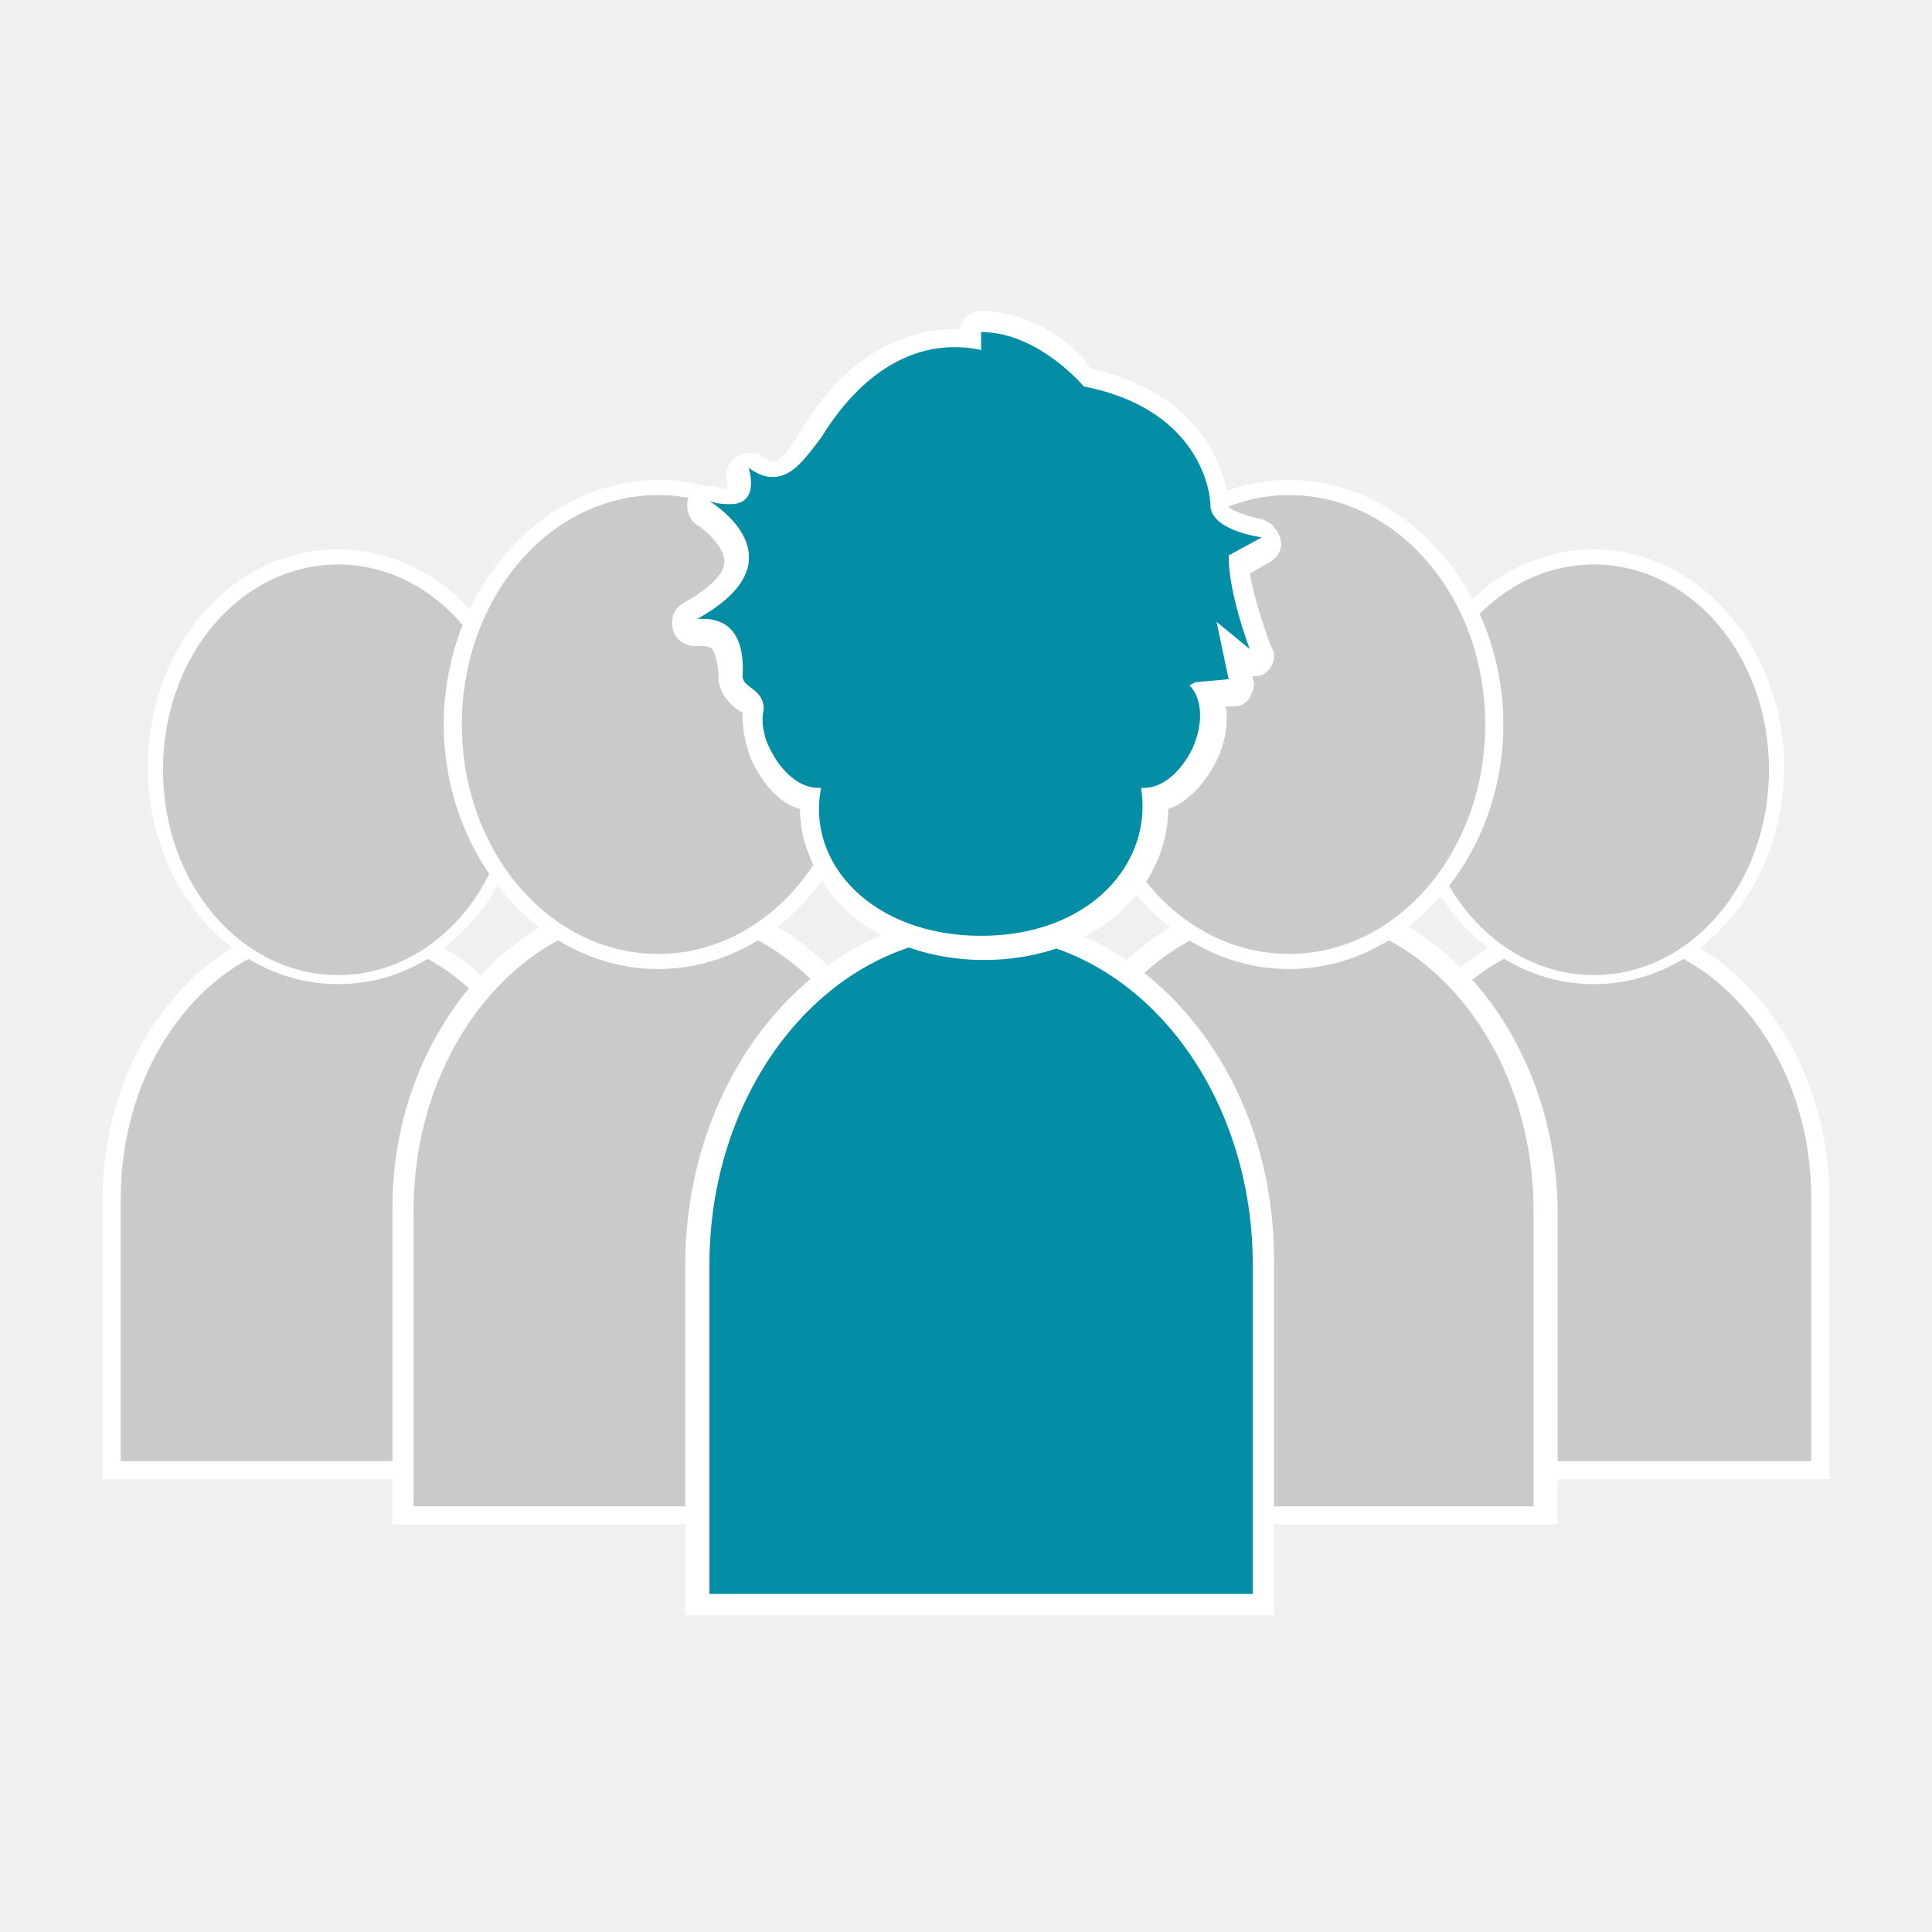
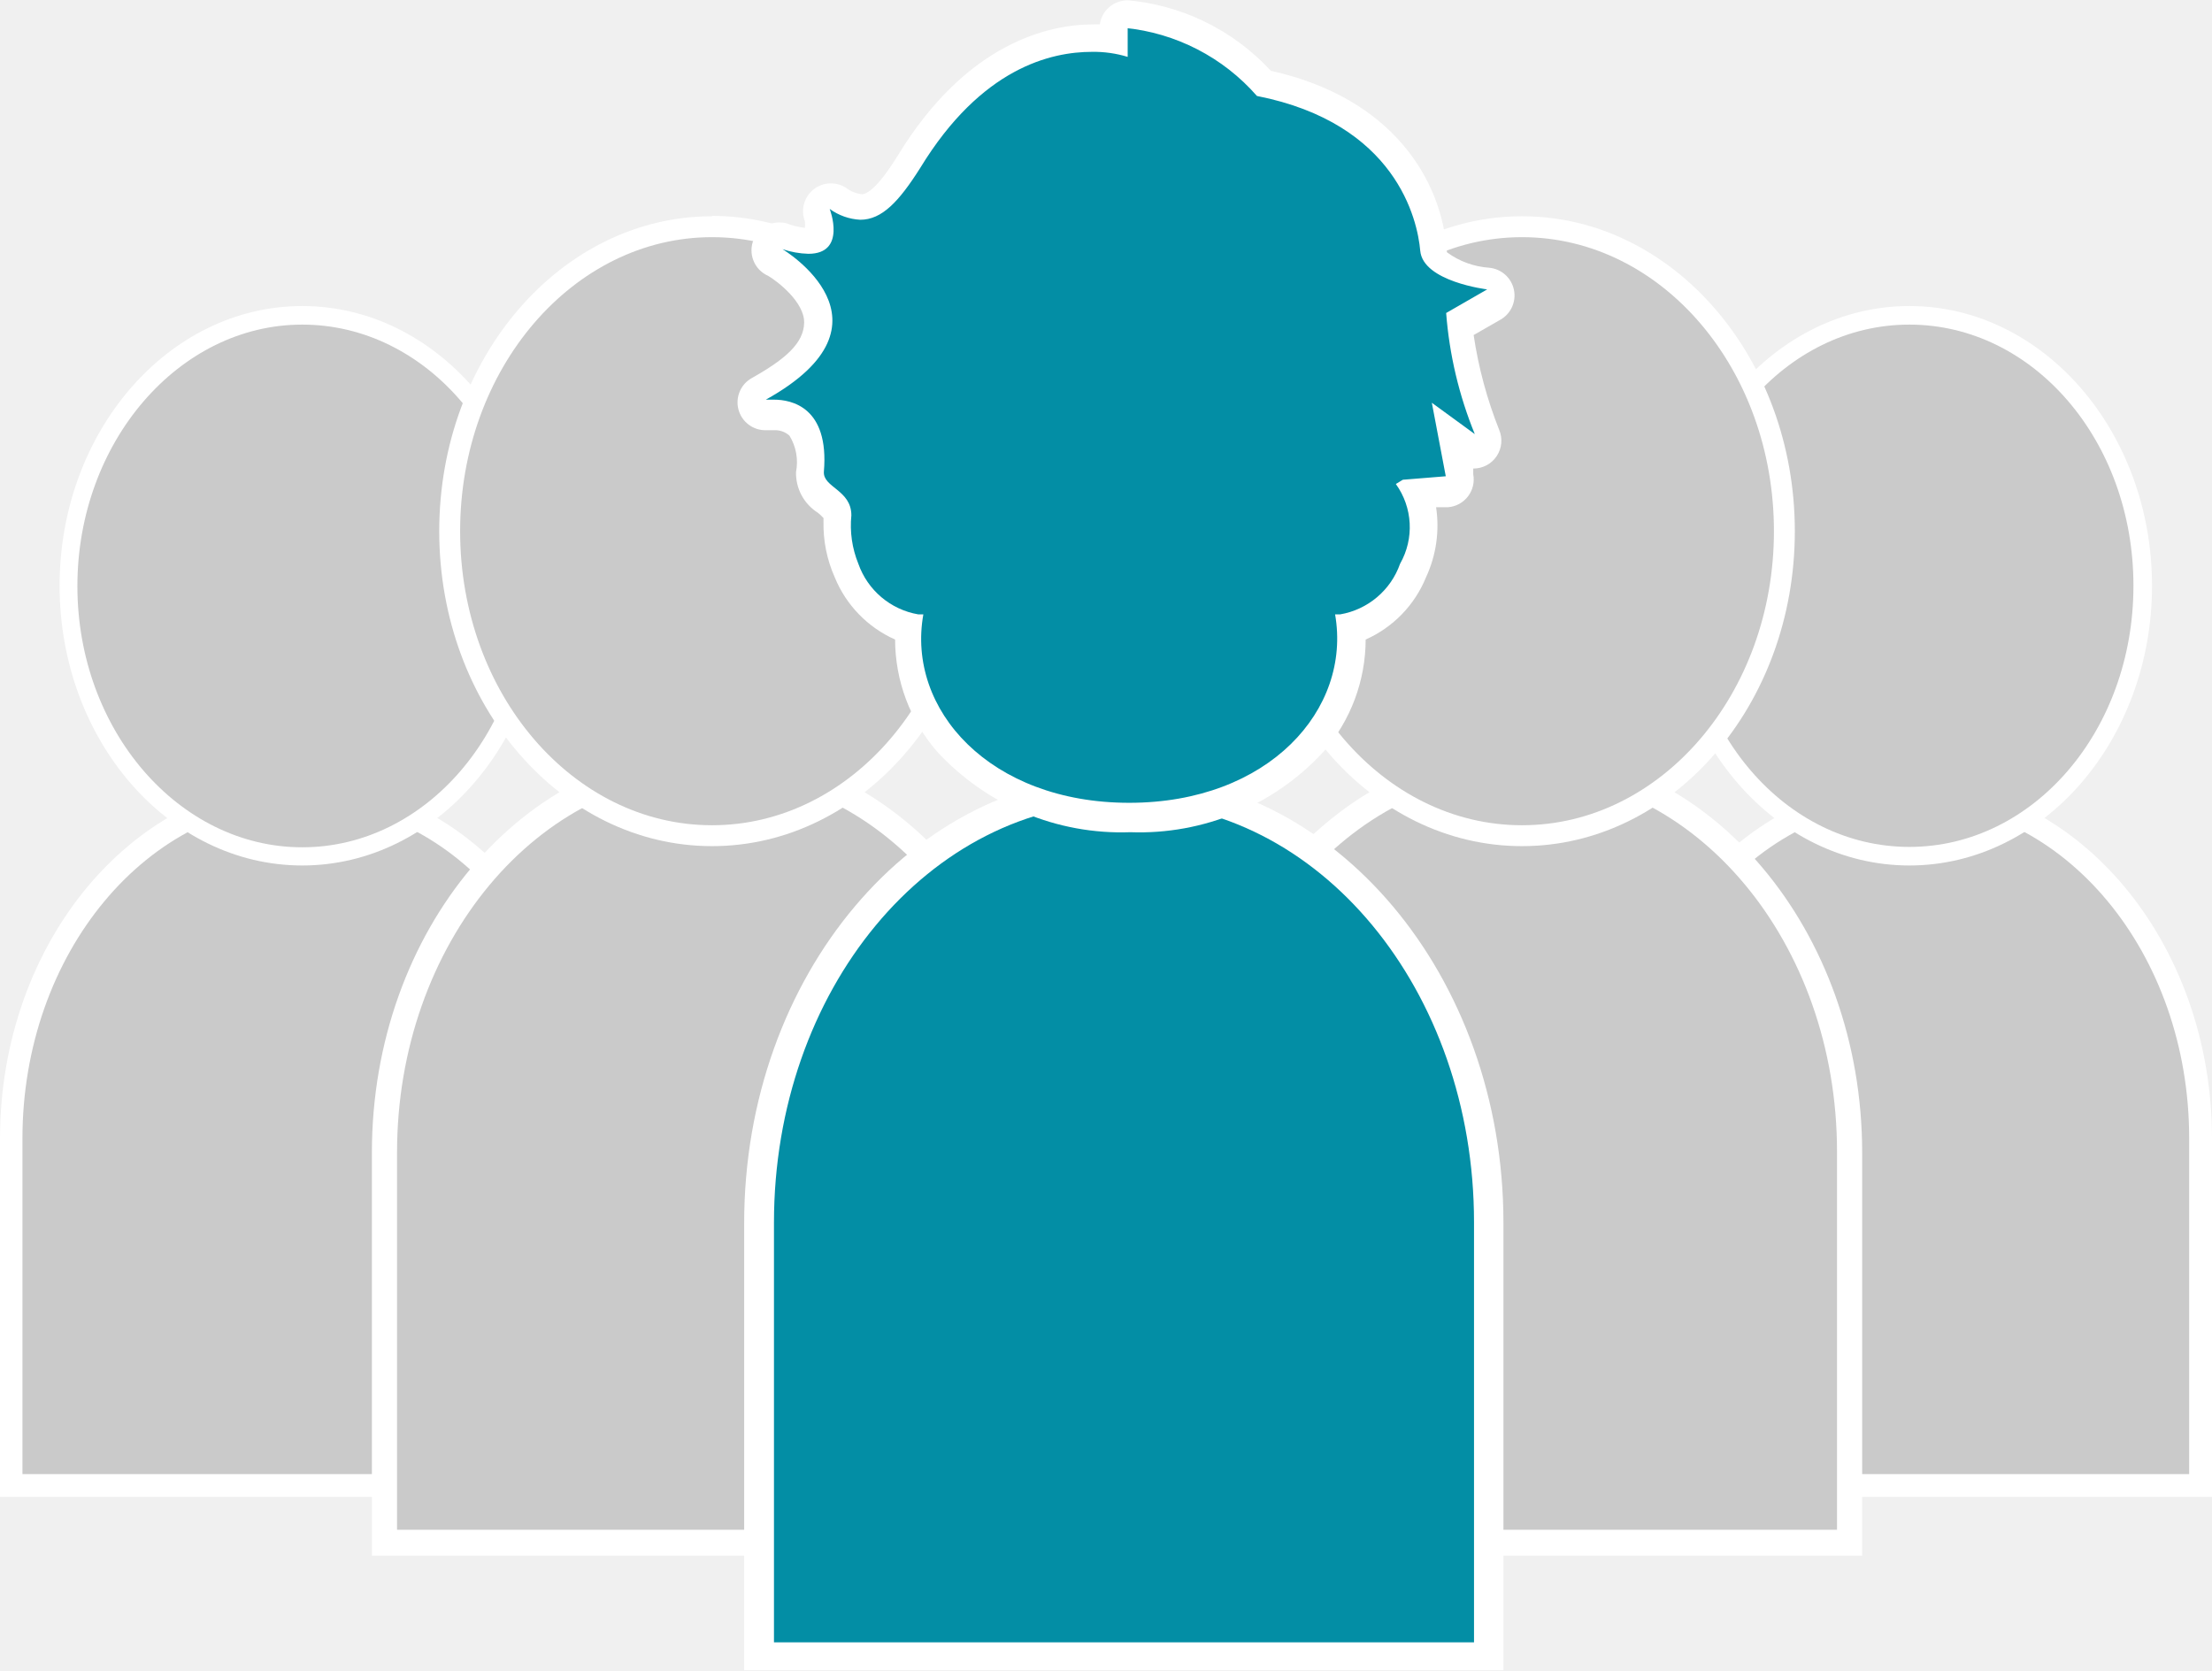
- <svg xmlns="http://www.w3.org/2000/svg" version="1.1" x="0px" y="0px" viewBox="0 0 64 64" style="enable-background:new 0 0 64 64;" xml:space="preserve">
-   <style type="text/css">
- 	.st0{fill:none;}
- 	.st1{fill:#038EA5;}
- 	.st2{fill:#CACACA;}
- 	.st3{fill:#038EA5;stroke:#FFFFFF;stroke-width:0.5;stroke-miterlimit:10;}
- 	.st4{fill:#FFFFFF;}
- 	.st5{fill:#CACACA;stroke:#FFFFFF;stroke-width:0.5;stroke-miterlimit:10;}
- 	.st6{fill:#038EA5;stroke:#FFFFFF;stroke-width:0.25;stroke-miterlimit:10;}
- 	.st7{clip-path:url(#SVGID_2_);fill:#CACACA;}
- 	.st8{fill:#5D9B99;}
- 	.st9{fill:none;stroke:#038EA5;stroke-width:3;stroke-miterlimit:10;}
- 	.st10{fill:#038EA5;stroke:#CACACA;stroke-miterlimit:10;}
- 	.st11{fill:#FFFFFF;stroke:#038EA5;stroke-miterlimit:10;}
- 	.st12{fill:none;stroke:#038EA5;stroke-miterlimit:10;}
- 	.st13{clip-path:url(#SVGID_4_);fill:#038EA5;}
- 	.st14{fill:#CECECE;}
- </style>
-   <g id="c-map_x5F__x5F_all">
-     <g id="c-map_x5F__x5F_all_x5F_hide">
- 	</g>
-   </g>
-   <g id="c-map_x5F__x5F_pin--other_x5F_hide">
- </g>
-   <g id="c-map_x5F__x5F_pin--other_1_">
- </g>
-   <g id="c-map_x5F__x5F_pin--large_x5F_hide">
- </g>
-   <g id="c-map_x5F__x5F_pin--large">
- </g>
-   <g id="c-map_x5F__x5F_pin--medium">
- </g>
-   <g id="c-map_x5F__x5F_pin--small">
- </g>
-   <g id="c-link_x5F__x5F_arakawa">
- </g>
-   <g id="c-carousel_x5F_next">
- </g>
-   <g id="c-carousel_x5F_prev">
- </g>
-   <g id="c-link_x5F_external">
- </g>
-   <g id="c-card_x5F_schedule">
- </g>
-   <g id="c-card_x5F_wireframe">
- </g>
-   <g id="c-card_x5F_definition">
- </g>
-   <g id="c-card_x5F_version">
- </g>
-   <g id="c-card_x5F_developer">
- </g>
-   <g id="c-card_x5F_cms">
- </g>
-   <g id="c-card_x5F_javascript">
- </g>
-   <g id="c-card_x5F_css">
- </g>
-   <g id="c-card_x5F_html">
- </g>
-   <g id="c-card_x5F_sort">
- </g>
-   <g id="c-card_x5F_leader">
-     <g id="other-back">
-       <g>
-         <path class="st2" d="M45.2,48.7v-9c0-4.9,3.4-9,7.5-9c4.1,0,7.5,4,7.5,9v9H45.2z" />
-         <path class="st4" d="M52.8,31c4,0,7.2,3.9,7.2,8.7v8.7H45.5v-8.7C45.5,34.9,48.8,31,52.8,31 M52.8,30.4c-4.3,0-7.8,4.2-7.8,9.3     v8.7V49h0.6H60h0.6v-0.6v-8.7C60.6,34.6,57.1,30.4,52.8,30.4L52.8,30.4z" />
-       </g>
-       <g>
-         <ellipse class="st2" cx="52.8" cy="25.4" rx="6" ry="7" />
-         <path class="st4" d="M52.8,18.7c3.2,0,5.8,3,5.8,6.8s-2.6,6.8-5.8,6.8c-3.2,0-5.8-3-5.8-6.8S49.6,18.7,52.8,18.7 M52.8,18.2     c-3.5,0-6.3,3.2-6.3,7.2s2.8,7.2,6.3,7.2s6.3-3.2,6.3-7.2S56.2,18.2,52.8,18.2L52.8,18.2z" />
-       </g>
-     </g>
-     <g id="other-back_1_">
-       <g>
-         <path class="st2" d="M3.7,48.7v-9c0-4.9,3.4-9,7.5-9c4.1,0,7.5,4,7.5,9v9H3.7z" />
-         <path class="st4" d="M11.2,31c4,0,7.2,3.9,7.2,8.7v8.7H4v-8.7C4,34.9,7.2,31,11.2,31 M11.2,30.4c-4.3,0-7.8,4.2-7.8,9.3v8.7V49H4     h14.5H19v-0.6v-8.7C19,34.6,15.5,30.4,11.2,30.4L11.2,30.4z" />
-       </g>
-       <g>
-         <ellipse class="st2" cx="11.2" cy="25.4" rx="6" ry="7" />
-         <path class="st4" d="M11.2,18.7c3.2,0,5.8,3,5.8,6.8s-2.6,6.8-5.8,6.8s-5.8-3-5.8-6.8S8,18.7,11.2,18.7 M11.2,18.2     c-3.5,0-6.3,3.2-6.3,7.2s2.8,7.2,6.3,7.2s6.3-3.2,6.3-7.2S14.7,18.2,11.2,18.2L11.2,18.2z" />
-       </g>
-     </g>
-     <g id="other-flont">
-       <g>
-         <path class="st2" d="M34.3,50.2V40.1c0-5.6,3.8-10.1,8.5-10.1c4.7,0,8.5,4.5,8.5,10.1v10.1H34.3z" />
-         <path class="st4" d="M42.7,30.3c4.5,0,8.1,4.4,8.1,9.8v9.8H34.6v-9.8C34.6,34.7,38.3,30.3,42.7,30.3 M42.7,29.6     c-4.8,0-8.8,4.7-8.8,10.4v9.8v0.7h0.7h16.3h0.7v-0.7v-9.8C51.5,34.3,47.6,29.6,42.7,29.6L42.7,29.6z" />
-       </g>
-       <g>
-         <ellipse class="st2" cx="42.7" cy="24" rx="6.8" ry="7.9" />
-         <path class="st4" d="M42.7,16.4c3.6,0,6.5,3.4,6.5,7.6s-2.9,7.6-6.5,7.6s-6.5-3.4-6.5-7.6S39.2,16.4,42.7,16.4 M42.7,15.9     c-3.9,0-7.1,3.7-7.1,8.1s3.2,8.1,7.1,8.1c3.9,0,7.1-3.7,7.1-8.1S46.6,15.9,42.7,15.9L42.7,15.9z" />
-       </g>
-     </g>
-     <g id="other-flont_1_">
-       <g>
-         <path class="st2" d="M13.4,50.2V40.1c0-5.6,3.8-10.1,8.5-10.1c4.7,0,8.5,4.5,8.5,10.1v10.1H13.4z" />
-         <path class="st4" d="M21.8,30.3c4.5,0,8.1,4.4,8.1,9.8v9.8H13.7v-9.8C13.7,34.7,17.3,30.3,21.8,30.3 M21.8,29.6     c-4.8,0-8.8,4.7-8.8,10.4v9.8v0.7h0.7H30h0.7v-0.7v-9.8C30.6,34.3,26.7,29.6,21.8,29.6L21.8,29.6z" />
-       </g>
-       <g>
-         <ellipse class="st2" cx="21.8" cy="24" rx="6.8" ry="7.9" />
-         <path class="st4" d="M21.8,16.4c3.6,0,6.5,3.4,6.5,7.6s-2.9,7.6-6.5,7.6s-6.5-3.4-6.5-7.6S18.2,16.4,21.8,16.4 M21.8,15.9     c-3.9,0-7.1,3.7-7.1,8.1s3.2,8.1,7.1,8.1c3.9,0,7.1-3.7,7.1-8.1S25.7,15.9,21.8,15.9L21.8,15.9z" />
-       </g>
-     </g>
-     <g id="leader">
-       <g>
-         <path class="st1" d="M23.1,53.1V41.9c0-6.2,4.2-11.2,9.4-11.2c5.2,0,9.4,5,9.4,11.2v11.2H23.1z" />
-         <path class="st4" d="M32.5,31c5,0,9,4.9,9,10.9v10.9H23.5V41.9C23.5,35.9,27.5,31,32.5,31 M32.5,30.3c-5.4,0-9.8,5.2-9.8,11.6     v10.9v0.7h0.7h18.1h0.7v-0.7V41.9C42.3,35.5,37.9,30.3,32.5,30.3L32.5,30.3z" />
-       </g>
-       <g>
-         <path class="st1" d="M32.6,31.4c-2,0-3.7-0.7-4.7-2c-0.7-0.9-1.1-1.9-1-2.9c-0.6-0.1-1.3-0.7-1.6-1.5c-0.2-0.4-0.3-0.9-0.3-1.3     c0,0,0-0.1,0-0.1c0-0.2-0.1-0.2-0.3-0.4c-0.2-0.1-0.5-0.4-0.4-0.7c0-0.6,0-1-0.3-1.2C23.9,21,23.6,21,23.4,21c-0.1,0-0.1,0-0.1,0     c0,0,0,0-0.1,0c-0.2,0-0.3-0.1-0.3-0.2c-0.1-0.2,0-0.3,0.2-0.4c0.7-0.4,1.5-1,1.5-1.7c0-0.8-1.1-1.5-1.1-1.5     c-0.2-0.1-0.2-0.3-0.1-0.5c0.1-0.1,0.2-0.2,0.3-0.2c0,0,0.1,0,0.1,0c0.2,0.1,0.4,0.1,0.6,0.1c0.1,0,0.2,0,0.2-0.1     c0.1-0.1,0-0.4,0-0.6c-0.1-0.1,0-0.3,0.1-0.4c0.1-0.1,0.1-0.1,0.2-0.1c0.1,0,0.1,0,0.2,0.1c0.2,0.1,0.4,0.2,0.6,0.2     c0.4,0,0.8-0.4,1.2-1.2c1.7-2.8,3.7-3.2,4.8-3.2c0.2,0,0.4,0,0.5,0l0-0.3c0-0.1,0-0.2,0.1-0.3s0.2-0.1,0.3-0.1     c1.8,0,3.2,1.4,3.6,1.8c3.8,0.8,4.3,3.5,4.4,4.3c0,0.4,1,0.7,1.4,0.7c0.2,0,0.3,0.1,0.3,0.3c0,0.2,0,0.3-0.2,0.4l-0.9,0.5     c0.1,1.2,0.7,2.8,0.7,2.8c0.1,0.2,0,0.3-0.1,0.4c-0.1,0-0.1,0.1-0.2,0.1c-0.1,0-0.2,0-0.2-0.1L41,21.6l0.2,0.9     c0,0.1,0,0.2-0.1,0.3s-0.2,0.1-0.3,0.1L40.1,23c0.2,0.5,0.2,1.3-0.1,2c-0.4,0.8-1,1.4-1.6,1.5c0.1,1-0.3,2.1-1,2.9     C36.3,30.7,34.6,31.4,32.6,31.4z" />
-         <path class="st4" d="M32.5,11c1.9,0,3.4,1.8,3.4,1.8c3.6,0.7,4.2,3.2,4.2,4c0.1,0.8,1.7,1,1.7,1l-1.1,0.6c0,1.3,0.7,3.1,0.7,3.1     l-1.1-0.9l0.4,1.9l-1.1,0.1l-0.2,0.1c0.4,0.4,0.5,1.2,0.1,2.1c-0.4,0.8-1,1.3-1.6,1.3c0,0-0.1,0-0.1,0c0.4,2.5-1.7,4.9-5.3,4.9     c-3.6,0-5.8-2.4-5.3-4.9c0,0-0.1,0-0.1,0c-0.6,0-1.2-0.5-1.6-1.3c-0.2-0.4-0.3-0.9-0.2-1.3l0,0c0-0.7-0.7-0.7-0.7-1.1     c0.1-1.7-0.8-1.9-1.3-1.9c-0.1,0-0.2,0-0.2,0c3.6-2,0.4-3.9,0.4-3.9c0.3,0.1,0.5,0.1,0.7,0.1c1,0,0.6-1.2,0.6-1.2     c0.3,0.2,0.5,0.3,0.8,0.3c0.6,0,1-0.5,1.6-1.3c1.6-2.6,3.4-3,4.4-3c0.6,0,0.9,0.1,0.9,0.1L32.5,11 M32.5,10.3     c-0.2,0-0.4,0.1-0.5,0.2c-0.1,0.1-0.2,0.2-0.2,0.4c-0.1,0-0.1,0-0.2,0c-1.1,0-3.3,0.4-5.1,3.4c-0.5,0.9-0.8,1-0.9,1     c-0.1,0-0.2-0.1-0.4-0.2C25.1,15,25,15,24.8,15c-0.2,0-0.3,0.1-0.5,0.2c-0.2,0.2-0.3,0.5-0.2,0.8c0,0.1,0,0.1,0,0.2     c-0.1,0-0.2,0-0.4-0.1c-0.1,0-0.1,0-0.2,0c-0.3,0-0.5,0.2-0.7,0.4c-0.1,0.3,0,0.7,0.3,0.9c0.2,0.1,0.9,0.7,0.9,1.2     c0,0.4-0.5,0.9-1.4,1.4c-0.3,0.2-0.4,0.5-0.3,0.9c0.1,0.3,0.4,0.5,0.7,0.5c0,0,0.1,0,0.1,0c0,0,0,0,0.1,0c0.1,0,0.3,0,0.4,0.1     c0.1,0.2,0.2,0.5,0.2,0.9c0,0.6,0.4,0.9,0.6,1.1c0.1,0,0.1,0.1,0.2,0.1c0,0,0,0.1,0,0.1c0,0.5,0.1,1,0.3,1.5     c0.4,0.8,0.9,1.4,1.6,1.6c0,1,0.4,2,1.1,2.9c1.1,1.3,2.9,2.1,5,2.1c2.1,0,3.9-0.8,5-2.1c0.7-0.8,1.1-1.9,1.1-2.9     c0.6-0.2,1.2-0.8,1.6-1.6c0.3-0.6,0.4-1.3,0.3-1.8l0.3,0c0.2,0,0.4-0.1,0.5-0.3c0.1-0.2,0.2-0.4,0.1-0.6l0-0.1c0,0,0,0,0,0     c0.1,0,0.3,0,0.4-0.1c0.3-0.2,0.4-0.6,0.2-0.9c0,0-0.5-1.3-0.7-2.4l0.7-0.4c0.3-0.2,0.4-0.5,0.3-0.8c-0.1-0.3-0.3-0.5-0.6-0.6     c-0.5-0.1-1-0.3-1.1-0.4c-0.1-1.8-1.4-3.9-4.6-4.6C35.8,11.6,34.3,10.3,32.5,10.3L32.5,10.3z" />
-       </g>
+ <svg xmlns="http://www.w3.org/2000/svg" viewBox="0 0 57.16 43.17">
+   <defs>
+     <style>.cls-1{fill:#cacaca;}.cls-2{fill:#fff;}.cls-3{fill:#038ea5;}</style>
+   </defs>
+   <g id="レイヤー_2" data-name="レイヤー 2">
+     <g id="c-card_leader">
+       <path class="cls-1" d="M41.82,38.4v-9c0-4.95,3.38-9,7.52-9s7.52,4,7.52,9v9Z" />
+       <path class="cls-2" d="M49.34,20.74c4,0,7.23,3.89,7.23,8.68v8.68H42.11V29.43c0-4.79,3.24-8.68,7.23-8.68m0-.58c-4.31,0-7.81,4.15-7.81,9.26v9.26H57.16V29.43c0-5.11-3.51-9.26-7.81-9.26Z" />
+       <ellipse class="cls-1" cx="49.34" cy="15.15" rx="6.03" ry="6.99" />
+       <path class="cls-2" d="M49.34,8.39c3.2,0,5.79,3,5.79,6.75s-2.59,6.75-5.79,6.75-5.79-3-5.79-6.75,2.59-6.75,5.79-6.75m0-.48c-3.46,0-6.27,3.25-6.27,7.23s2.81,7.23,6.27,7.23,6.27-3.25,6.27-7.23S52.8,7.91,49.34,7.91Z" />
+       <path class="cls-1" d="M.29,38.4v-9c0-4.95,3.38-9,7.52-9s7.52,4,7.52,9v9Z" />
+       <path class="cls-2" d="M7.81,20.74c4,0,7.23,3.89,7.23,8.68v8.68H.58V29.43c0-4.79,3.24-8.68,7.23-8.68m0-.58C3.51,20.17,0,24.32,0,29.43v9.26H15.63V29.43c0-5.11-3.51-9.26-7.81-9.26Z" />
+       <ellipse class="cls-1" cx="7.81" cy="15.15" rx="6.03" ry="6.99" />
+       <path class="cls-2" d="M7.81,8.39c3.2,0,5.79,3,5.79,6.75S11,21.9,7.81,21.9,2,18.87,2,15.15,4.62,8.39,7.81,8.39m0-.48c-3.46,0-6.27,3.25-6.27,7.23s2.81,7.23,6.27,7.23,6.27-3.25,6.27-7.23S11.27,7.91,7.81,7.91Z" />
+       <path class="cls-1" d="M30.86,39.88V29.79c0-5.56,3.8-10.09,8.46-10.09s8.46,4.53,8.46,10.09V39.88Z" />
+       <path class="cls-2" d="M39.33,20c4.5,0,8.14,4.37,8.14,9.77v9.77H31.19V29.79c0-5.39,3.64-9.77,8.14-9.77m0-.65c-4.85,0-8.79,4.67-8.79,10.42V40.21H48.12V29.79c0-5.74-3.94-10.42-8.79-10.42Z" />
+       <ellipse class="cls-1" cx="39.33" cy="13.72" rx="6.78" ry="7.87" />
+       <path class="cls-2" d="M39.33,6.13c3.6,0,6.51,3.4,6.51,7.6s-2.92,7.6-6.51,7.6-6.51-3.4-6.51-7.6,2.92-7.6,6.51-7.6m0-.54c-3.89,0-7.05,3.65-7.05,8.14s3.16,8.14,7.05,8.14,7.05-3.65,7.05-8.14-3.16-8.14-7.05-8.14Z" />
+       <path class="cls-1" d="M9.93,39.88V29.79c0-5.56,3.8-10.09,8.46-10.09s8.46,4.53,8.46,10.09V39.88Z" />
+       <path class="cls-2" d="M18.4,20c4.5,0,8.14,4.37,8.14,9.77v9.77H10.26V29.79c0-5.39,3.64-9.77,8.14-9.77m0-.65c-4.85,0-8.79,4.67-8.79,10.42V40.21H27.19V29.79c0-5.74-3.94-10.42-8.79-10.42Z" />
+       <ellipse class="cls-1" cx="18.4" cy="13.72" rx="6.78" ry="7.87" />
+       <path class="cls-2" d="M18.4,6.13c3.6,0,6.51,3.4,6.51,7.6s-2.92,7.6-6.51,7.6-6.51-3.4-6.51-7.6,2.92-7.6,6.51-7.6m0-.54c-3.89,0-7.05,3.65-7.05,8.14s3.16,8.14,7.05,8.14,7.05-3.65,7.05-8.14S22.29,5.58,18.4,5.58Z" />
+       <path class="cls-3" d="M19.68,42.81V31.6c0-6.18,4.22-11.21,9.4-11.21s9.41,5,9.41,11.21V42.81Z" />
+       <path class="cls-2" d="M29.09,20.74c5,0,9,4.86,9,10.85V42.45H20V31.6c0-6,4-10.85,9-10.85m0-.72c-5.39,0-9.77,5.19-9.77,11.58V43.17H38.85V31.6c0-6.38-4.38-11.58-9.77-11.58Z" />
+       <path class="cls-3" d="M29.21,21.11a6.11,6.11,0,0,1-4.75-2,4.05,4.05,0,0,1-1-2.93,2.48,2.48,0,0,1-1.61-1.49,3,3,0,0,1-.26-1.3.34.34,0,0,1,0-.09c0-.17-.07-.25-.28-.41a.86.86,0,0,1-.43-.74A1.6,1.6,0,0,0,20.63,11a.89.89,0,0,0-.67-.26h-.21a.36.36,0,0,1-.18-.68c.7-.4,1.53-1,1.54-1.75S20,6.79,20,6.79a.36.36,0,0,1,.18-.67l.11,0a2,2,0,0,0,.56.11c.09,0,.2,0,.24-.07a.86.86,0,0,0,0-.6.36.36,0,0,1,.54-.43,1.13,1.13,0,0,0,.59.22c.37,0,.75-.36,1.24-1.17C25.14,1.39,27.14,1,28.18,1a3.91,3.91,0,0,1,.53,0l0-.26a.36.36,0,0,1,.36-.38,5.42,5.42,0,0,1,3.6,1.8c3.81.8,4.33,3.52,4.4,4.35,0,.41,1,.65,1.41.7a.36.36,0,0,1,.14.67l-.88.5a10.7,10.7,0,0,0,.71,2.79.36.36,0,0,1-.57.41l-.29-.25.17.91a.36.36,0,0,1-.33.43l-.75.06a2.6,2.6,0,0,1-.12,2,2.48,2.48,0,0,1-1.61,1.49,4.05,4.05,0,0,1-1,2.93A6.11,6.11,0,0,1,29.21,21.11Z" />
+       <path class="cls-2" d="M29.06.72a5.22,5.22,0,0,1,3.42,1.76c3.6.71,4.15,3.2,4.22,4s1.73,1,1.73,1l-1.06.61a10.37,10.37,0,0,0,.74,3.13L37,10.41l.36,1.9-1.11.09-.18.11a1.91,1.91,0,0,1,.11,2.06,2,2,0,0,1-1.55,1.31h-.13c.43,2.46-1.72,4.87-5.32,4.87s-5.76-2.41-5.32-4.87h-.13a2,2,0,0,1-1.55-1.31A2.62,2.62,0,0,1,22,13.32l0,0c0-.66-.74-.72-.71-1.13.14-1.67-.84-1.86-1.29-1.86l-.21,0c3.6-2,.43-3.89.43-3.89a2.28,2.28,0,0,0,.67.12c1,0,.55-1.16.55-1.16a1.47,1.47,0,0,0,.79.28c.56,0,1-.47,1.55-1.34,1.58-2.59,3.38-3,4.44-3a3,3,0,0,1,.92.13l0-.74m0-.72a.72.72,0,0,0-.72.62h-.16c-1.12,0-3.26.44-5.06,3.39-.53.86-.81,1-.93,1a.82.82,0,0,1-.4-.16.72.72,0,0,0-1.07.86,1,1,0,0,1,0,.17,2,2,0,0,1-.37-.08.72.72,0,0,0-.58,1.32c.24.14.94.68.93,1.21s-.48.94-1.35,1.43a.72.72,0,0,0,.36,1.35H20a.55.55,0,0,1,.4.14,1.31,1.31,0,0,1,.17.94,1.21,1.21,0,0,0,.56,1.05,1.1,1.1,0,0,1,.15.14.74.74,0,0,0,0,.08,3.37,3.37,0,0,0,.29,1.45,3,3,0,0,0,1.56,1.61,4.43,4.43,0,0,0,1.08,2.89,6.47,6.47,0,0,0,5,2.09,6.47,6.47,0,0,0,5-2.09,4.43,4.43,0,0,0,1.08-2.89,3,3,0,0,0,1.56-1.61,3.18,3.18,0,0,0,.26-1.81l.31,0a.72.72,0,0,0,.65-.85l0-.15h0a.72.72,0,0,0,.67-1,11,11,0,0,1-.66-2.45l.68-.39a.72.72,0,0,0-.28-1.35,2.07,2.07,0,0,1-1.09-.4C37.27,4.67,36,2.53,32.84,1.83A5.73,5.73,0,0,0,29.06,0Z" />
    </g>
  </g>
-   <g id="c-card_x5F_comment">
- </g>
-   <g id="tone_x26_manner">
- </g>
-   <g id="guide">
- </g>
</svg>
